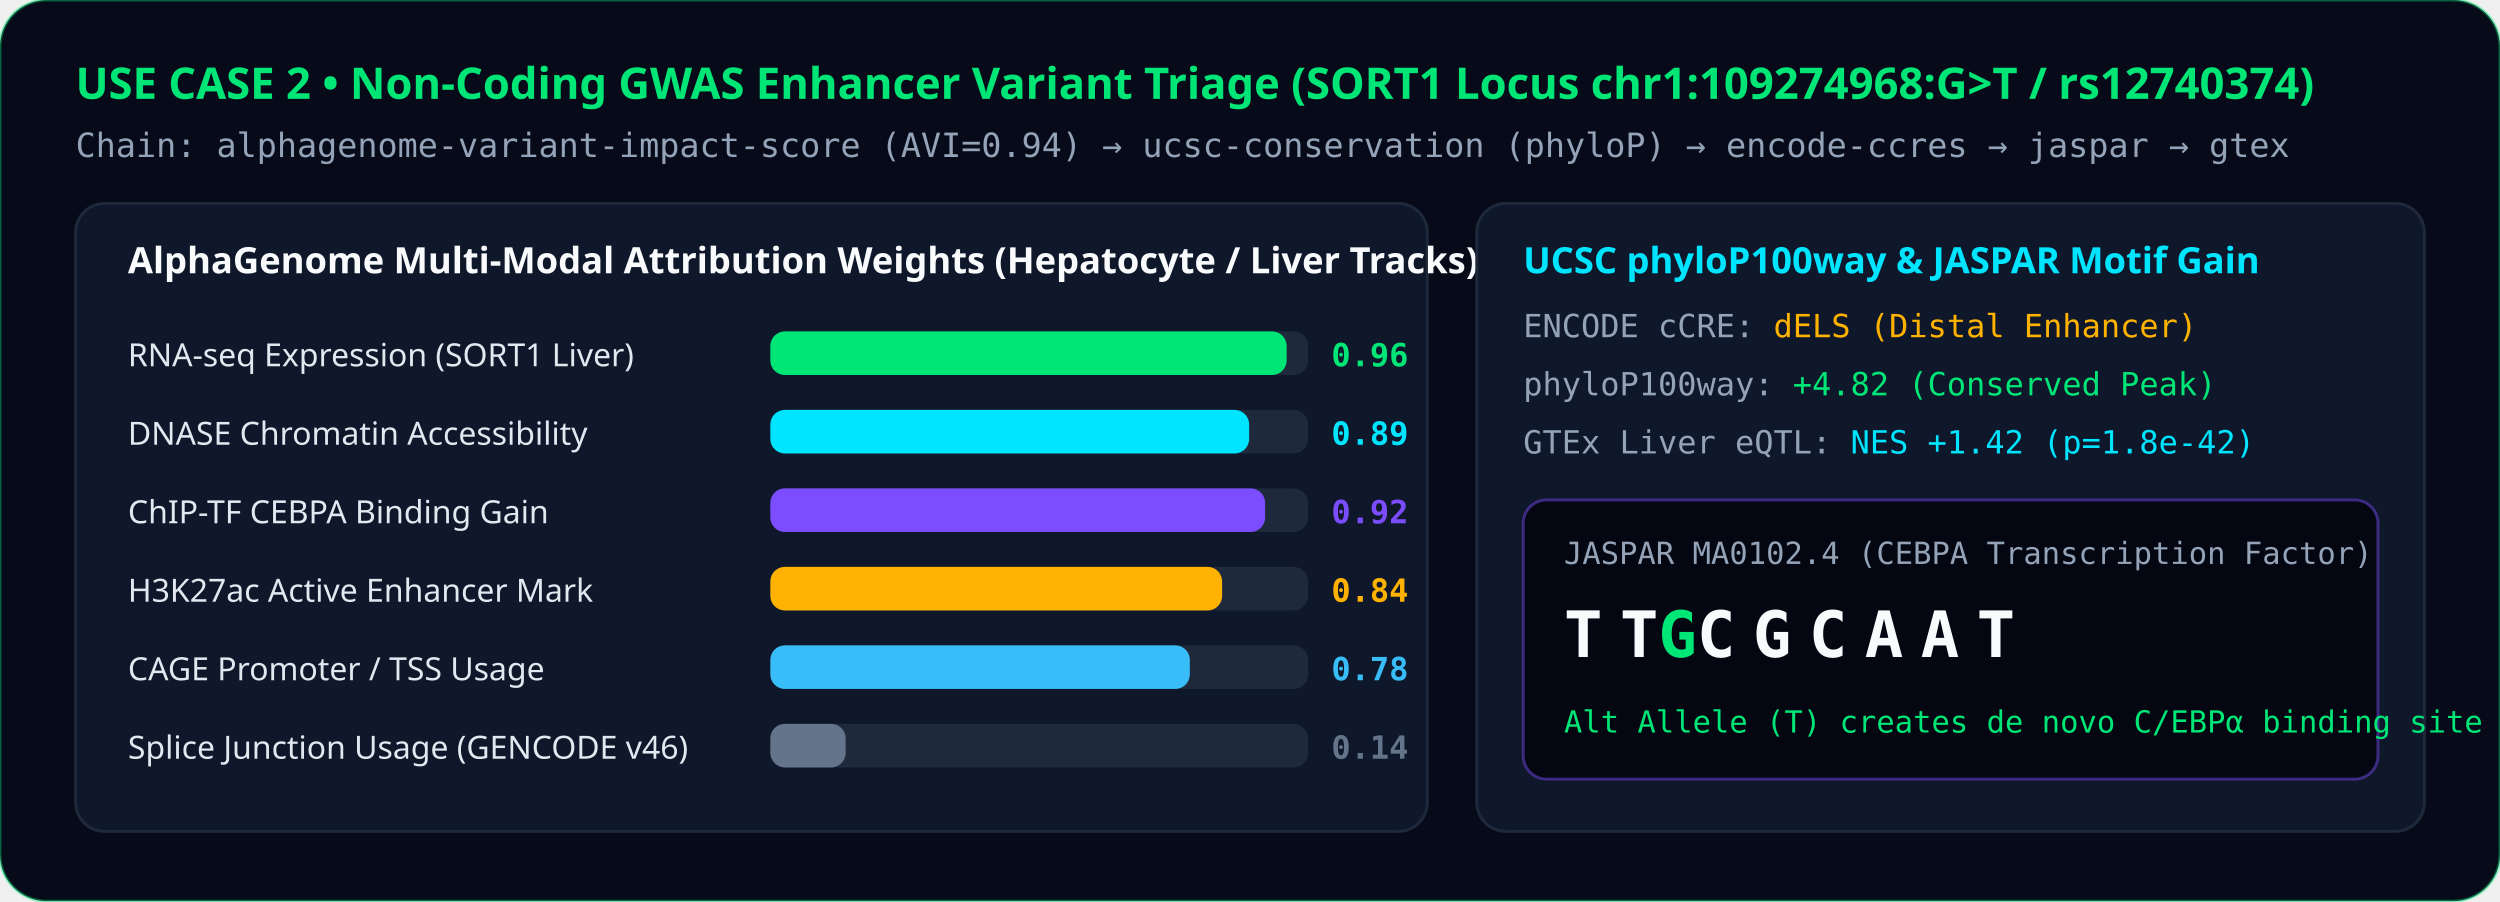
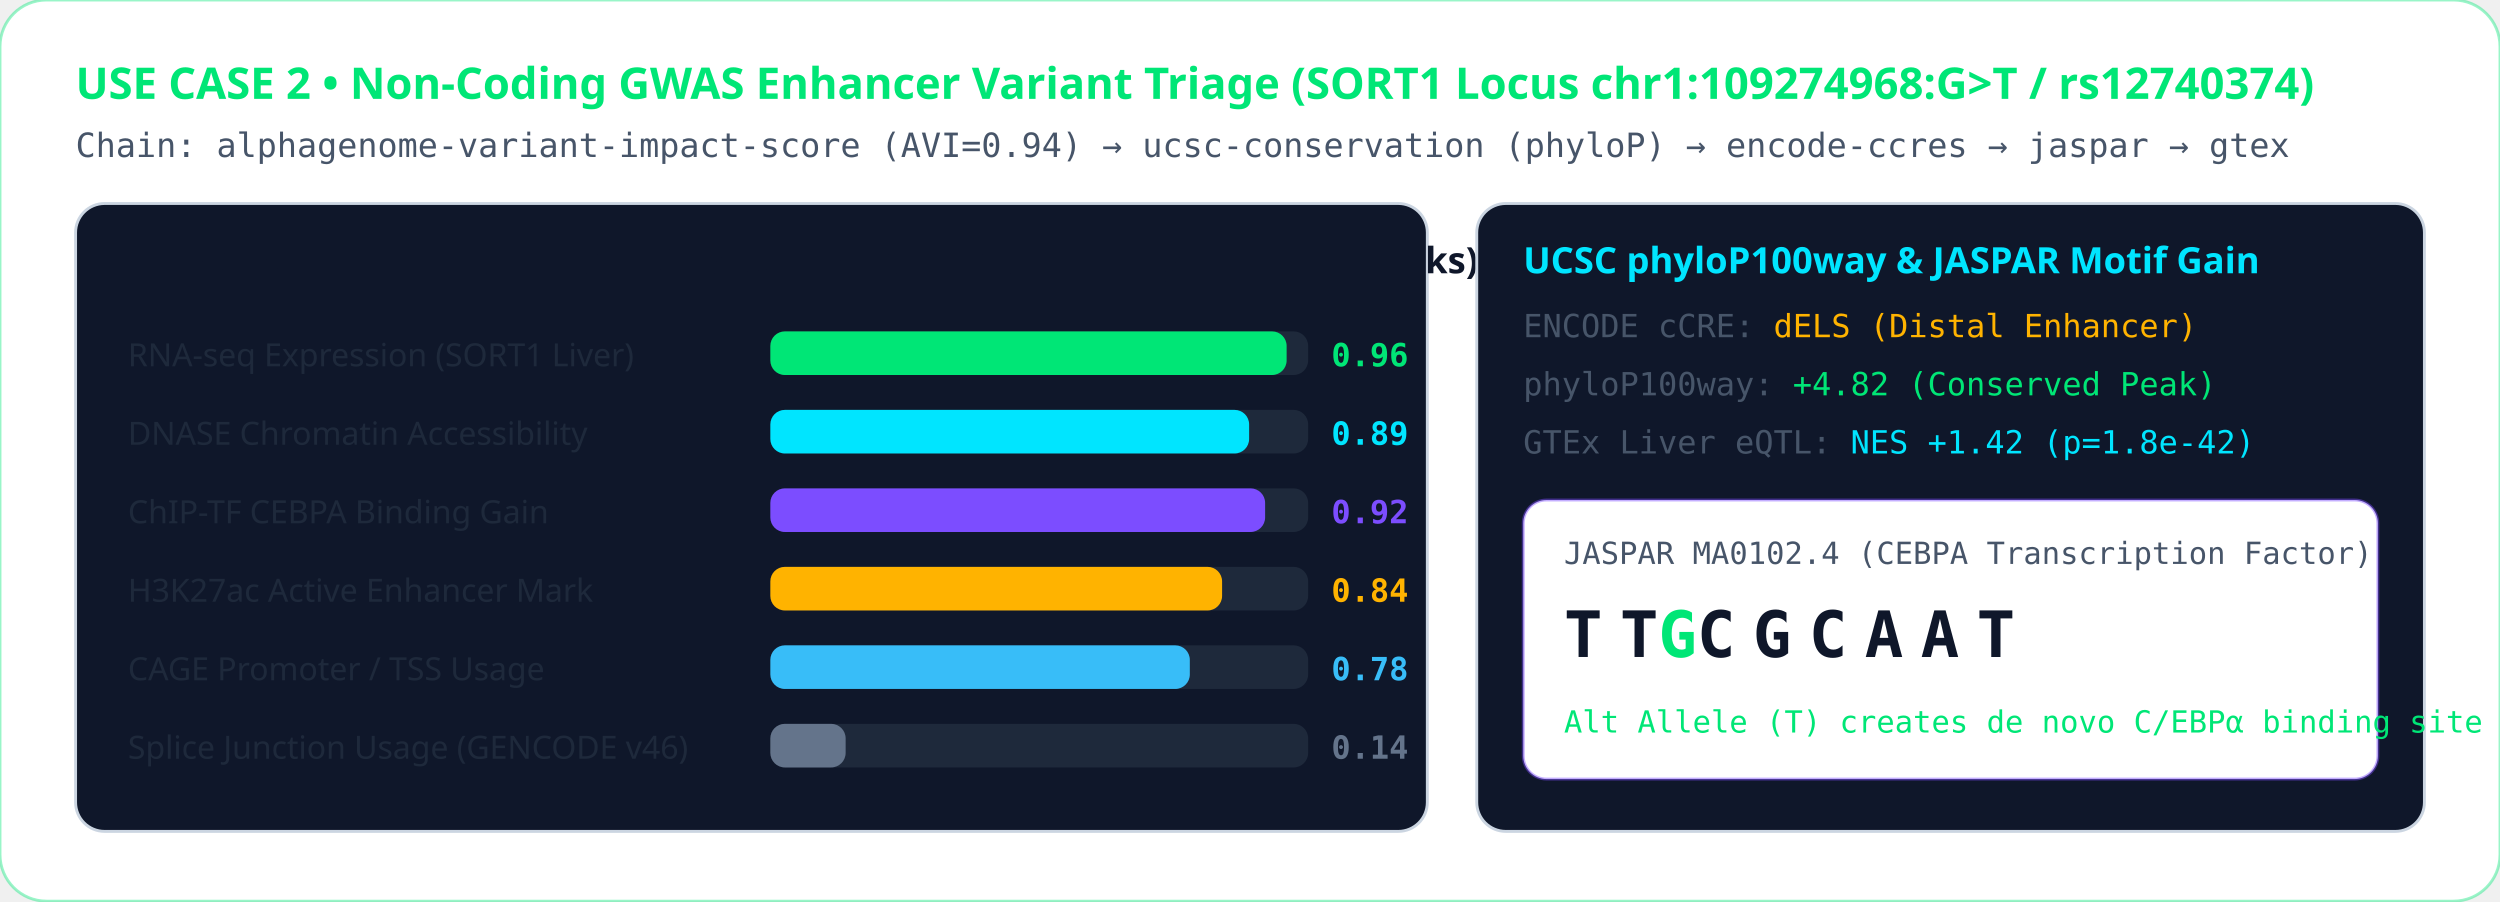
<svg xmlns="http://www.w3.org/2000/svg" viewBox="0 0 860 310" width="860" height="310">
-   <rect width="860" height="310" rx="16" fill="#070B19" stroke="#00E676" stroke-opacity="0.4" />
+   <rect width="860" height="310" rx="16" fill="#FFFFFF" stroke="#00E676" stroke-opacity="0.4" />
  <text x="26" y="34" fill="#00E676" font-family="sans-serif" font-size="15" font-weight="bold">USE CASE 2 • Non-Coding GWAS Enhancer Variant Triage (SORT1 Locus chr1:109274968:G&gt;T / rs12740374)</text>
-   <text x="26" y="54" fill="#94A3B8" font-family="monospace" font-size="11.5">Chain: alphagenome-variant-impact-score (AVI=0.94) → ucsc-conservation (phyloP) → encode-ccres → jaspar → gtex</text>
-   <rect x="26" y="70" width="465" height="216" rx="10" fill="#0F172A" stroke="#1E293B" />
-   <text x="44" y="94" fill="#F8FAFC" font-family="sans-serif" font-size="12.5" font-weight="bold">AlphaGenome Multi-Modal Attribution Weights (Hepatocyte / Liver Tracks)</text>
-   <text x="44" y="126" fill="#E2E8F0" font-family="sans-serif" font-size="11">RNA-seq Expression (SORT1 Liver)</text>
+   <text x="26" y="54" fill="#475569" font-family="monospace" font-size="11.5">Chain: alphagenome-variant-impact-score (AVI=0.94) → ucsc-conservation (phyloP) → encode-ccres → jaspar → gtex</text>
+   <rect x="26" y="70" width="465" height="216" rx="10" fill="#0F172A" stroke="#CBD5E1" />
+   <text x="44" y="94" fill="#0F172A" font-family="sans-serif" font-size="12.5" font-weight="bold">AlphaGenome Multi-Modal Attribution Weights (Hepatocyte / Liver Tracks)</text>
+   <text x="44" y="126" fill="#1E293B" font-family="sans-serif" font-size="11">RNA-seq Expression (SORT1 Liver)</text>
  <rect x="265" y="114" width="185" height="15" rx="5" fill="#1E293B" />
  <rect x="265" y="114" width="177.6" height="15" rx="5" fill="#00E676" />
  <text x="458" y="126" fill="#00E676" font-family="monospace" font-size="11" font-weight="bold">0.96</text>
-   <text x="44" y="153" fill="#E2E8F0" font-family="sans-serif" font-size="11">DNASE Chromatin Accessibility</text>
+   <text x="44" y="153" fill="#1E293B" font-family="sans-serif" font-size="11">DNASE Chromatin Accessibility</text>
  <rect x="265" y="141" width="185" height="15" rx="5" fill="#1E293B" />
  <rect x="265" y="141" width="164.7" height="15" rx="5" fill="#00E5FF" />
  <text x="458" y="153" fill="#00E5FF" font-family="monospace" font-size="11" font-weight="bold">0.89</text>
-   <text x="44" y="180" fill="#E2E8F0" font-family="sans-serif" font-size="11">ChIP-TF CEBPA Binding Gain</text>
+   <text x="44" y="180" fill="#1E293B" font-family="sans-serif" font-size="11">ChIP-TF CEBPA Binding Gain</text>
  <rect x="265" y="168" width="185" height="15" rx="5" fill="#1E293B" />
  <rect x="265" y="168" width="170.2" height="15" rx="5" fill="#7C4DFF" />
  <text x="458" y="180" fill="#7C4DFF" font-family="monospace" font-size="11" font-weight="bold">0.92</text>
-   <text x="44" y="207" fill="#E2E8F0" font-family="sans-serif" font-size="11">H3K27ac Active Enhancer Mark</text>
+   <text x="44" y="207" fill="#1E293B" font-family="sans-serif" font-size="11">H3K27ac Active Enhancer Mark</text>
  <rect x="265" y="195" width="185" height="15" rx="5" fill="#1E293B" />
  <rect x="265" y="195" width="155.4" height="15" rx="5" fill="#FFB300" />
  <text x="458" y="207" fill="#FFB300" font-family="monospace" font-size="11" font-weight="bold">0.84</text>
-   <text x="44" y="234" fill="#E2E8F0" font-family="sans-serif" font-size="11">CAGE Promoter / TSS Usage</text>
+   <text x="44" y="234" fill="#1E293B" font-family="sans-serif" font-size="11">CAGE Promoter / TSS Usage</text>
  <rect x="265" y="222" width="185" height="15" rx="5" fill="#1E293B" />
  <rect x="265" y="222" width="144.3" height="15" rx="5" fill="#38BDF8" />
  <text x="458" y="234" fill="#38BDF8" font-family="monospace" font-size="11" font-weight="bold">0.78</text>
-   <text x="44" y="261" fill="#E2E8F0" font-family="sans-serif" font-size="11">Splice Junction Usage (GENCODE v46)</text>
+   <text x="44" y="261" fill="#1E293B" font-family="sans-serif" font-size="11">Splice Junction Usage (GENCODE v46)</text>
  <rect x="265" y="249" width="185" height="15" rx="5" fill="#1E293B" />
  <rect x="265" y="249" width="25.9" height="15" rx="5" fill="#64748B" />
  <text x="458" y="261" fill="#64748B" font-family="monospace" font-size="11" font-weight="bold">0.14</text>
-   <rect x="508" y="70" width="326" height="216" rx="10" fill="#0F172A" stroke="#1E293B" />
+   <rect x="508" y="70" width="326" height="216" rx="10" fill="#0F172A" stroke="#CBD5E1" />
  <text x="524" y="94" fill="#00E5FF" font-family="sans-serif" font-size="12.5" font-weight="bold">UCSC phyloP100way &amp; JASPAR Motif Gain</text>
-   <text x="524" y="116" fill="#94A3B8" font-family="monospace" font-size="11">ENCODE cCRE: <tspan fill="#FFB300">dELS (Distal Enhancer)</tspan>
+   <text x="524" y="116" fill="#475569" font-family="monospace" font-size="11">ENCODE cCRE: <tspan fill="#FFB300">dELS (Distal Enhancer)</tspan>
  </text>
-   <text x="524" y="136" fill="#94A3B8" font-family="monospace" font-size="11">phyloP100way: <tspan fill="#00E676">+4.82 (Conserved Peak)</tspan>
+   <text x="524" y="136" fill="#475569" font-family="monospace" font-size="11">phyloP100way: <tspan fill="#00E676">+4.82 (Conserved Peak)</tspan>
  </text>
-   <text x="524" y="156" fill="#94A3B8" font-family="monospace" font-size="11">GTEx Liver eQTL: <tspan fill="#00E5FF">NES +1.42 (p=1.8e-42)</tspan>
+   <text x="524" y="156" fill="#475569" font-family="monospace" font-size="11">GTEx Liver eQTL: <tspan fill="#00E5FF">NES +1.42 (p=1.8e-42)</tspan>
  </text>
-   <rect x="524" y="172" width="294" height="96" rx="8" fill="#040711" stroke="#7C4DFF" stroke-opacity="0.45" />
-   <text x="538" y="194" fill="#94A3B8" font-family="monospace" font-size="10.5">JASPAR MA0102.4 (CEBPA Transcription Factor)</text>
-   <text x="538" y="226" fill="#F8FAFC" font-family="monospace" font-size="22" font-weight="bold" letter-spacing="6">TT<tspan fill="#00E676">G</tspan>CGCAAT</text>
+   <rect x="524" y="172" width="294" height="96" rx="8" fill="#FFFFFF" stroke="#7C4DFF" stroke-opacity="0.45" />
+   <text x="538" y="194" fill="#475569" font-family="monospace" font-size="10.5">JASPAR MA0102.4 (CEBPA Transcription Factor)</text>
+   <text x="538" y="226" fill="#0F172A" font-family="monospace" font-size="22" font-weight="bold" letter-spacing="6">TT<tspan fill="#00E676">G</tspan>CGCAAT</text>
  <text x="538" y="252" fill="#00E676" font-family="monospace" font-size="10.5">Alt Allele (T) creates de novo C/EBPα binding site (+6.4 bits)</text>
</svg>
